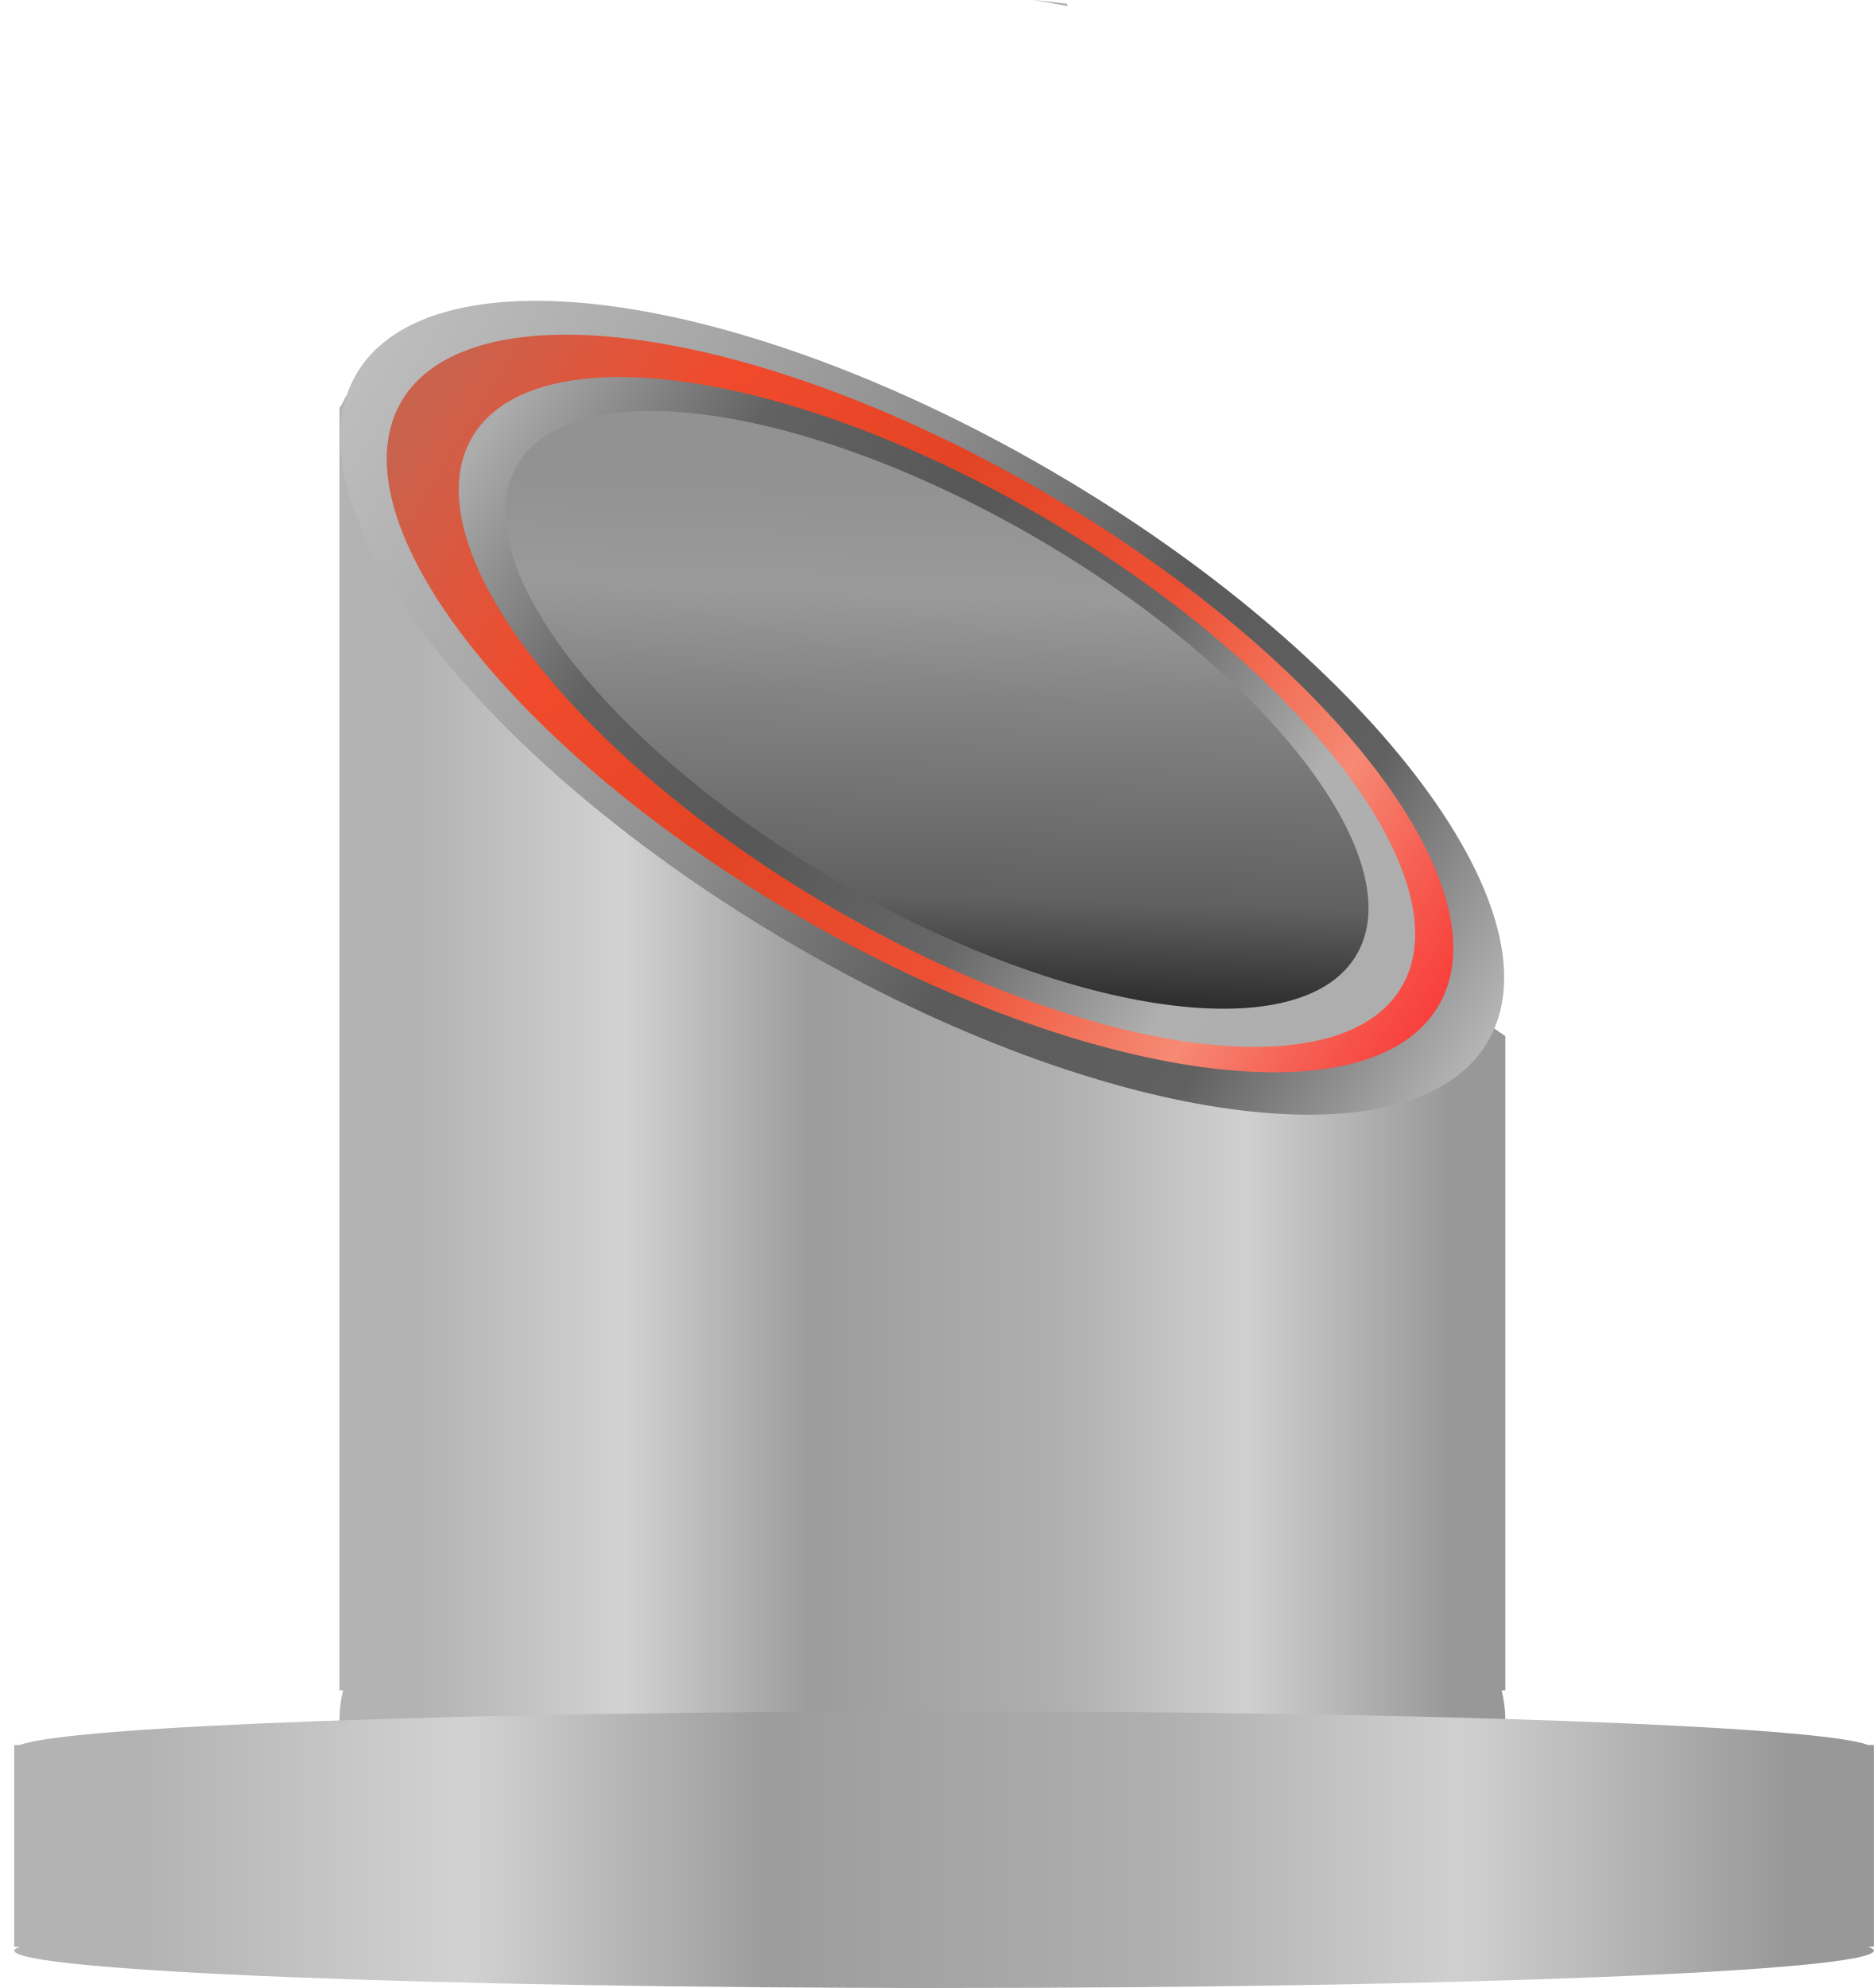
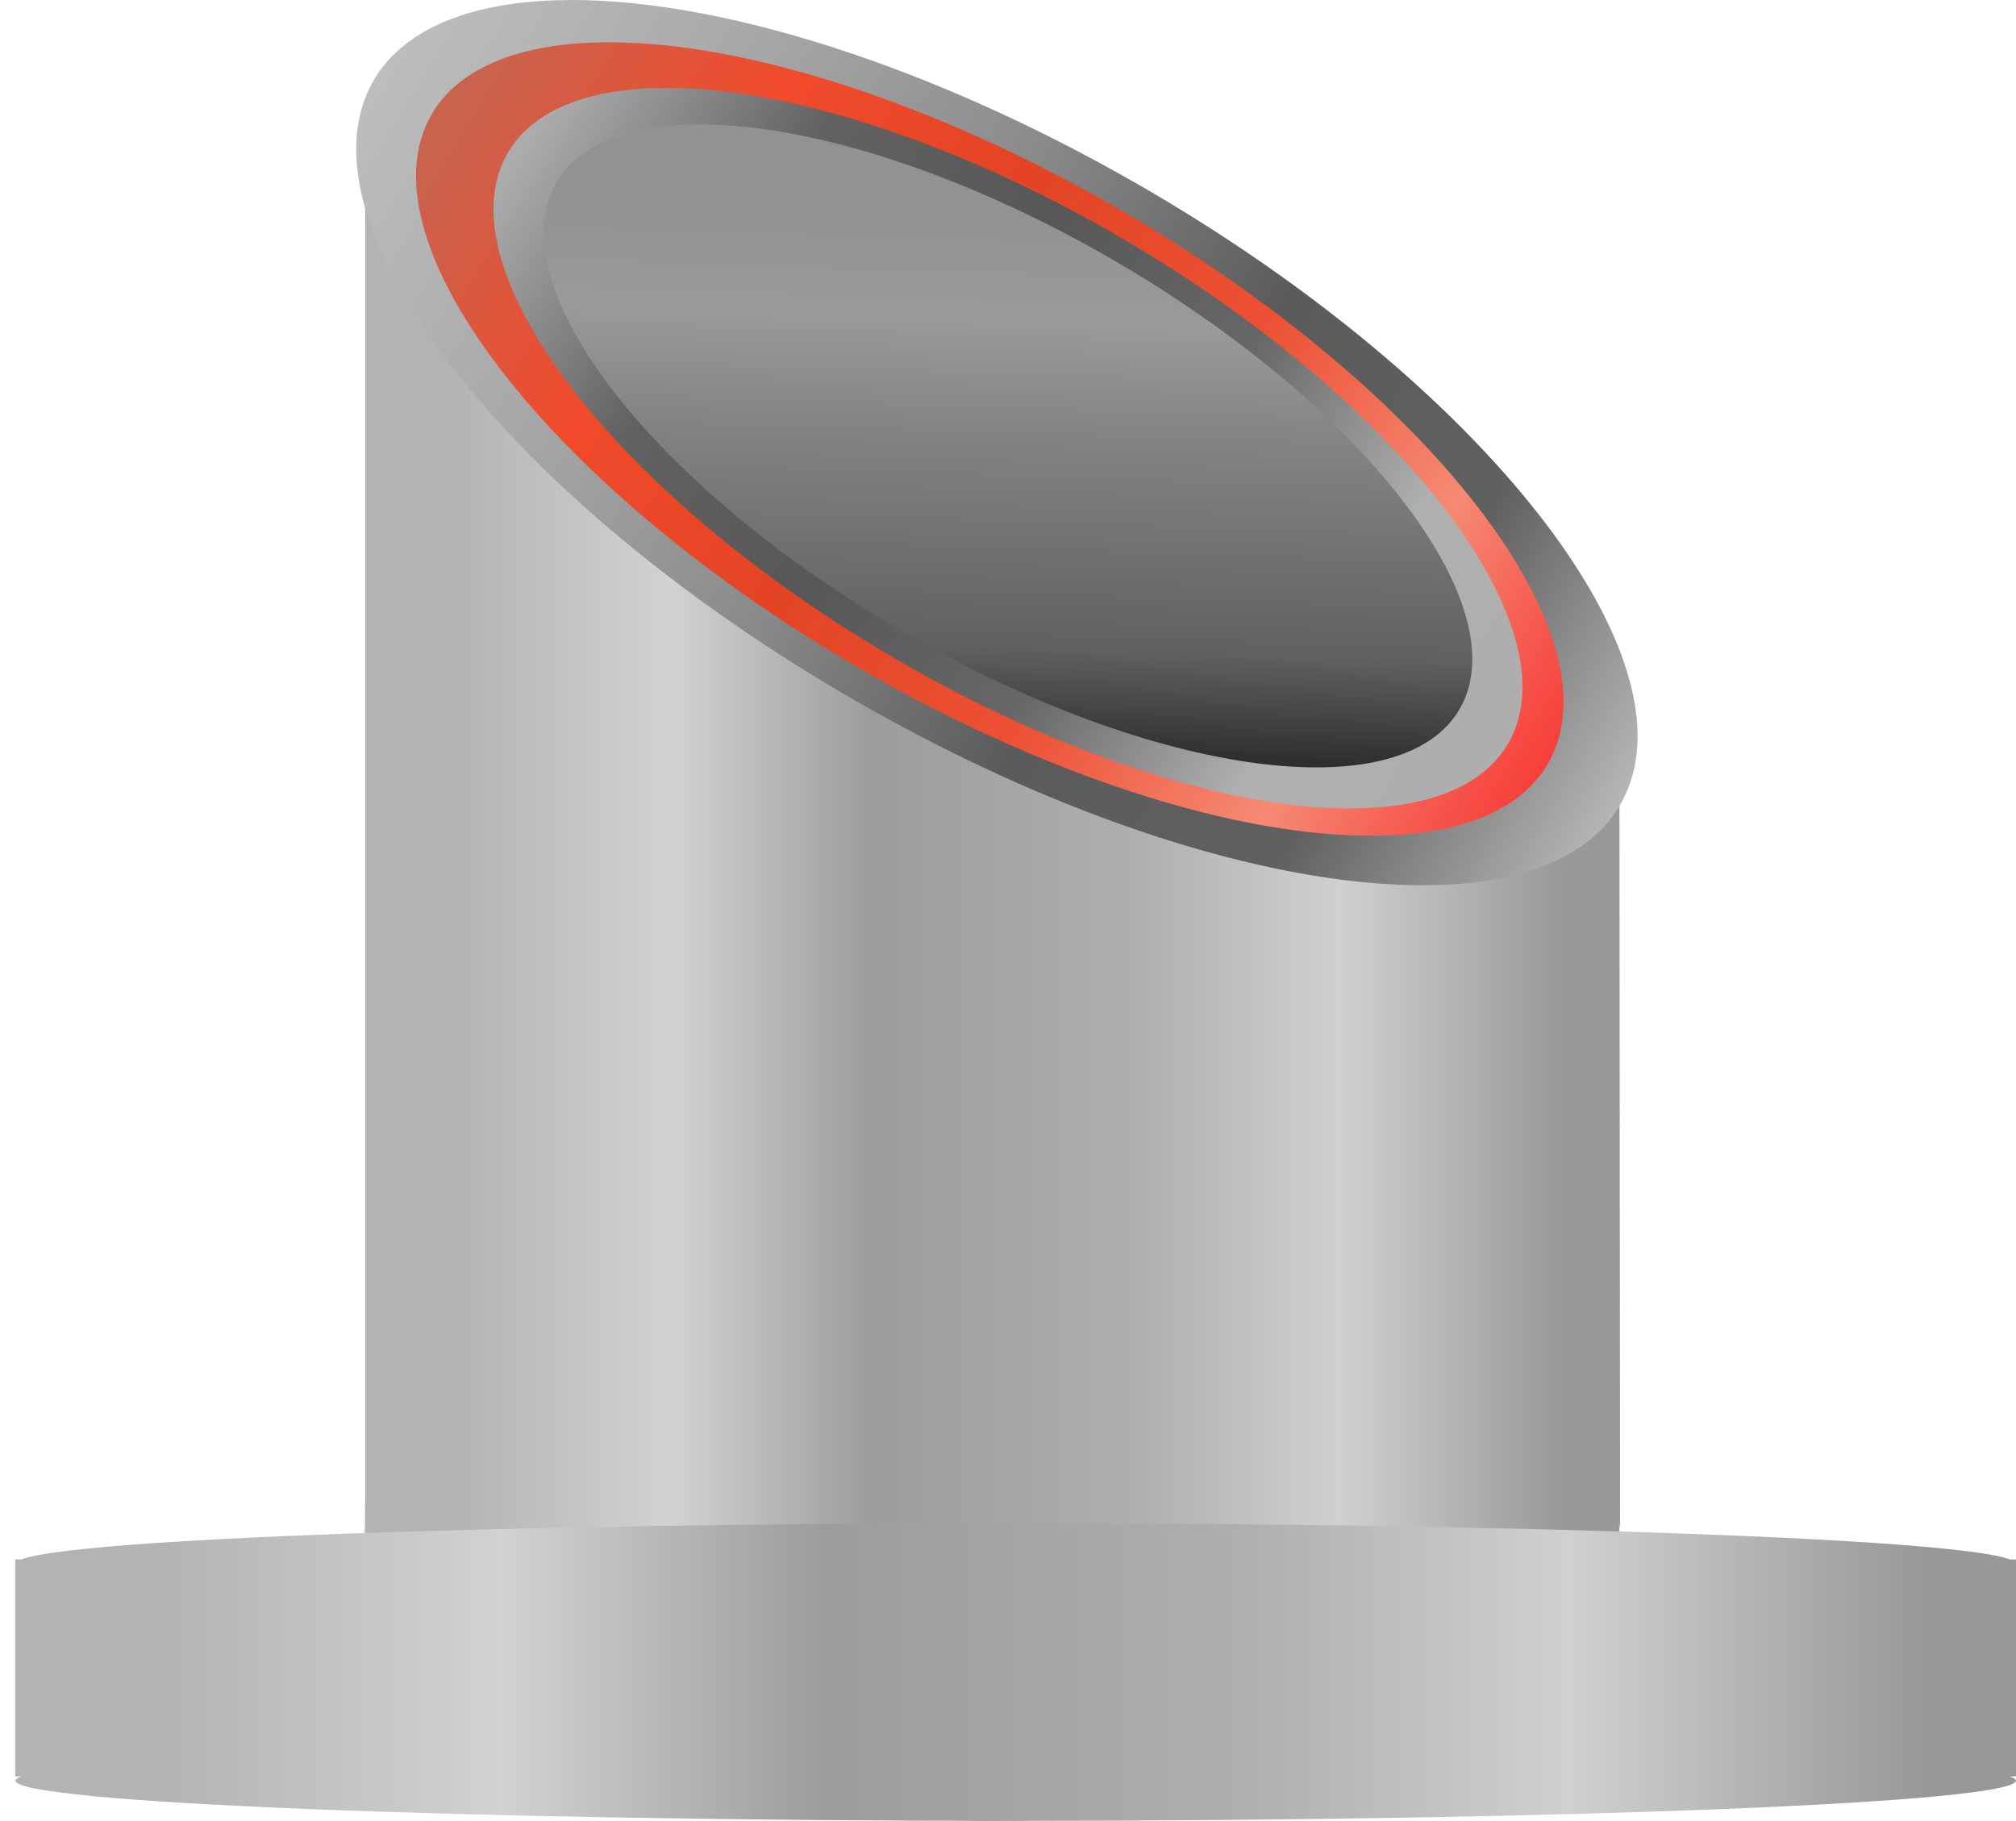
- <svg xmlns="http://www.w3.org/2000/svg" xmlns:xlink="http://www.w3.org/1999/xlink" width="45.783" height="48.563" viewBox="0 0 45.783 48.563" version="1.1" id="svg19266">
+ <svg xmlns="http://www.w3.org/2000/svg" xmlns:xlink="http://www.w3.org/1999/xlink" width="300" height="270.934" viewBox="0 0 300 270.934" version="1.1" id="svg19266">
  <defs id="defs19263">
    <linearGradient id="linearGradient29474">
      <stop style="stop-color:#929292;stop-opacity:1;" offset="0" id="stop29470" />
      <stop style="stop-color:#9a9a9a;stop-opacity:1;" offset="0.204" id="stop29478" />
      <stop style="stop-color:#848484;stop-opacity:1;" offset="0.4" id="stop29480" />
      <stop style="stop-color:#727272;stop-opacity:1;" offset="0.602" id="stop29482" />
      <stop style="stop-color:#606060;stop-opacity:1;" offset="0.796" id="stop29484" />
      <stop style="stop-color:#2b2b2b;stop-opacity:1;" offset="1" id="stop29472" />
    </linearGradient>
    <linearGradient id="linearGradient29458">
      <stop style="stop-color:#acacac;stop-opacity:1;" offset="0" id="stop29454" />
      <stop style="stop-color:#626262;stop-opacity:1;" offset="0.201" id="stop29462" />
      <stop style="stop-color:#575757;stop-opacity:1;" offset="0.4" id="stop29464" />
      <stop style="stop-color:#676767;stop-opacity:1;" offset="0.605" id="stop29466" />
      <stop style="stop-color:#b0b0b0;stop-opacity:1;" offset="0.799" id="stop29468" />
      <stop style="stop-color:#adadad;stop-opacity:1;" offset="1" id="stop29456" />
    </linearGradient>
    <linearGradient id="linearGradient29442">
      <stop style="stop-color:#bdbdbd;stop-opacity:1;" offset="0" id="stop29438" />
      <stop style="stop-color:#a8a8a8;stop-opacity:1;" offset="0.2" id="stop29446" />
      <stop style="stop-color:#8c8c8c;stop-opacity:1;" offset="0.4" id="stop29448" />
      <stop style="stop-color:#5b5b5b;stop-opacity:1;" offset="0.605" id="stop29450" />
      <stop style="stop-color:#606060;stop-opacity:1;" offset="0.799" id="stop29452" />
      <stop style="stop-color:#c0c0c0;stop-opacity:1;" offset="1" id="stop29440" />
    </linearGradient>
    <linearGradient id="linearGradient28700">
      <stop style="stop-color:#c9634e;stop-opacity:1;" offset="0" id="stop28696" />
      <stop style="stop-color:#f14a2c;stop-opacity:1;" offset="0.2" id="stop28704" />
      <stop style="stop-color:#e34424;stop-opacity:1;" offset="0.4" id="stop28706" />
      <stop style="stop-color:#ef4f32;stop-opacity:0.981;" offset="0.6" id="stop28708" />
      <stop style="stop-color:#f68a74;stop-opacity:1;" offset="0.799" id="stop28710" />
      <stop style="stop-color:#ff2525;stop-opacity:0.931;" offset="1" id="stop28698" />
    </linearGradient>
-     <linearGradient xlink:href="#linearGradient31314" id="linearGradient31318" x1="134.835" y1="185.429" x2="171.708" y2="185.429" gradientUnits="userSpaceOnUse" gradientTransform="matrix(1.241648,0,0,0.2234954,-151.5904,33.81643)" />
+     <linearGradient xlink:href="#linearGradient31314" id="linearGradient31318" x1="134.835" y1="185.429" x2="171.708" y2="185.429" gradientUnits="userSpaceOnUse" gradientTransform="matrix(8.136108,0,0,1.464491,-1081.205,21.84298)" />
    <linearGradient id="linearGradient31314">
      <stop style="stop-color:#b3b3b3;stop-opacity:1;" offset="0.077" id="stop31302" />
      <stop style="stop-color:#d2d2d2;stop-opacity:1;" offset="0.249" id="stop31304" />
      <stop style="stop-color:#9c9c9c;stop-opacity:1;" offset="0.41" id="stop31306" />
      <stop style="stop-color:#afafaf;stop-opacity:1;" offset="0.618" id="stop31308" />
      <stop style="stop-color:#d0d0d0;stop-opacity:1;" offset="0.779" id="stop31310" />
      <stop style="stop-color:#989898;stop-opacity:1;" offset="0.955" id="stop31312" />
    </linearGradient>
-     <linearGradient xlink:href="#linearGradient31314" id="linearGradient30439" gradientUnits="userSpaceOnUse" gradientTransform="matrix(0.7783846,0,0,1.610311,-81.05124,-244.3051)" x1="134.835" y1="185.429" x2="171.708" y2="185.429" />
-     <linearGradient xlink:href="#linearGradient28700" id="linearGradient28702" x1="26.192" y1="39.754" x2="51.866" y2="55.49" gradientUnits="userSpaceOnUse" />
-     <linearGradient xlink:href="#linearGradient29442" id="linearGradient29444" x1="40.406" y1="21.269" x2="73.111" y2="22.554" gradientUnits="userSpaceOnUse" gradientTransform="matrix(0.8639492,0.5035791,-0.4779765,0.8783726,0,0)" />
-     <linearGradient xlink:href="#linearGradient29458" id="linearGradient29460" x1="27.745" y1="40.582" x2="50.417" y2="55.283" gradientUnits="userSpaceOnUse" />
-     <linearGradient xlink:href="#linearGradient29474" id="linearGradient29476" x1="39.133" y1="42.031" x2="38.719" y2="54.558" gradientUnits="userSpaceOnUse" />
+     <linearGradient xlink:href="#linearGradient31314" id="linearGradient30439" gradientUnits="userSpaceOnUse" gradientTransform="matrix(5.100497,0,0,10.55184,-618.9852,-1800.595)" x1="134.835" y1="185.429" x2="171.708" y2="185.429" />
+     <linearGradient xlink:href="#linearGradient28700" id="linearGradient28702" x1="26.192" y1="39.754" x2="51.866" y2="55.49" gradientUnits="userSpaceOnUse" gradientTransform="matrix(6.552669,0,0,6.552669,-87.88327,-199.7449)" />
+     <linearGradient xlink:href="#linearGradient29442" id="linearGradient29444" x1="40.406" y1="21.269" x2="73.111" y2="22.554" gradientUnits="userSpaceOnUse" gradientTransform="matrix(5.792432,3.336261,-3.20464,5.819305,-92.99069,-203.3193)" />
+     <linearGradient xlink:href="#linearGradient29458" id="linearGradient29460" x1="27.745" y1="40.582" x2="50.417" y2="55.283" gradientUnits="userSpaceOnUse" gradientTransform="matrix(6.552669,0,0,6.552669,-87.88327,-199.7449)" />
+     <linearGradient xlink:href="#linearGradient29474" id="linearGradient29476" x1="39.133" y1="42.031" x2="38.719" y2="54.558" gradientUnits="userSpaceOnUse" gradientTransform="matrix(6.552669,0,0,6.552669,-87.88327,-199.7449)" />
  </defs>
-   <g id="salt" transform="translate(-15.82721,-30.07465)">
-     <path id="path30437" style="fill:url(#linearGradient30439);fill-opacity:1;stroke-width:1.059" d="m 41.066,30.075 c 0.077,0.013 0.155,0.024 0.232,0.037 0.203,0.036 0.407,0.073 0.609,0.113 -0.005,-0.02 -0.009,-0.04 -0.011,-0.06 A 14.242,6.593 0 0 0 41.066,30.075 Z m -15.109,8.264 c -0.013,0.008 -0.024,0.018 -0.037,0.027 -0.064,0.045 -0.129,0.09 -0.201,0.12 -0.165,0.084 -0.134,0.068 -0.115,0.059 v 5.48e-4 c 0.017,-0.008 0.034,-0.017 0.039,-0.019 -0.005,0.003 -0.018,0.009 -0.041,0.021 7.65e-4,-10e-4 8.82e-4,-0.001 0.002,-0.002 -0.01,0.005 -0.018,0.009 -0.027,0.014 H 25.576 c -0.06,0.054 -0.171,0.163 -0.098,0.077 -0.085,0.076 -0.191,0.139 -0.194,0.139 -0.075,0.055 -0.113,0.083 -0.136,0.1 -0.099,0.094 -0.204,0.177 -0.319,0.249 -0.039,0.023 -0.105,0.079 -0.137,0.111 -0.009,0.007 -0.015,0.012 -0.022,0.018 -0.011,0.016 -0.032,0.042 -0.07,0.085 -0.039,0.044 -0.077,0.089 -0.114,0.135 -0.013,0.014 -0.025,0.03 -0.039,0.043 -0.005,0.005 -0.009,0.008 -0.013,0.013 -0.001,0.002 -0.002,0.003 -0.003,0.004 -0.012,0.018 -0.038,0.056 -0.05,0.071 -0.001,0.002 -0.004,0.005 -0.005,0.007 -0.006,0.012 -0.013,0.023 -0.02,0.031 -0.032,0.055 -0.06,0.091 -0.083,0.121 -0.044,0.092 -0.115,0.232 -0.125,0.234 -0.009,0.014 -0.018,0.028 -0.027,0.042 v 31.327 h 0.088 a 14.242,6.593 0 0 0 -0.088,0.676 14.242,6.593 0 0 0 14.242,6.595 14.242,6.593 0 0 0 14.242,-6.595 14.242,6.593 0 0 0 -0.09,-0.676 h 0.09 V 55.386 c -0.195,-0.133 -0.391,-0.27 -0.575,-0.418 0.069,0.025 0.041,0.011 -0.113,-0.087 -0.029,-0.017 -0.059,-0.033 -0.088,-0.049 -0.204,-0.126 -0.335,-0.212 -0.615,-0.407 -0.149,-0.099 -0.287,-0.211 -0.446,-0.293 C 50.532,54.001 50.299,53.868 50.061,53.744 49.772,53.584 49.477,53.435 49.196,53.258 48.967,53.127 48.736,53 48.505,52.872 48.312,52.754 48.107,52.659 47.91,52.55 47.552,52.379 47.194,52.207 46.844,52.02 46.512,51.821 46.174,51.634 45.852,51.417 45.513,51.21 45.162,51.027 44.826,50.814 44.533,50.617 44.226,50.444 43.932,50.249 43.603,50.041 43.279,49.825 42.952,49.612 42.637,49.369 42.31,49.145 41.991,48.909 41.762,48.742 41.536,48.573 41.302,48.416 41.084,48.25 40.861,48.092 40.636,47.938 40.512,47.831 40.367,47.754 40.23,47.667 40.095,47.594 39.836,47.46 39.605,47.312 39.397,47.211 39.214,47.052 39.018,46.93 38.73,46.744 38.444,46.555 38.158,46.366 37.922,46.212 37.682,46.066 37.445,45.914 37.163,45.728 36.89,45.529 36.623,45.319 36.444,45.183 36.281,45.029 36.083,44.924 35.83,44.747 35.579,44.566 35.332,44.379 35.086,44.199 34.834,44.027 34.586,43.849 34.224,43.614 33.873,43.361 33.508,43.131 33.054,42.827 32.599,42.527 32.146,42.222 31.608,41.876 31.056,41.552 30.523,41.196 29.915,40.789 29.306,40.38 28.668,40.027 c -0.611,-0.345 -1.2,-0.729 -1.8,-1.095 -0.288,-0.191 -0.573,-0.389 -0.856,-0.588 -0.03,0.014 -0.056,0.021 -0.069,0.016 -0.003,3.12e-4 -0.006,7.84e-4 -0.009,0.001 0.007,-0.003 0.014,-0.007 0.02,-0.01 0.048,-0.038 -0.032,0.02 -0.019,0.005 0.006,-0.007 0.03,-0.023 0.022,-0.019 z m -0.38,0.22 c -0.008,0.004 0.032,-0.016 0.027,-0.014 0.017,-0.024 8.6e-5,-0.01 -0.027,0.014 z" />
-     <path id="path31294" style="fill:url(#linearGradient31318);fill-opacity:1;stroke-width:0.498" d="m 38.892,71.88 a 22.718,0.915 0 0 0 -22.578,0.821 H 16.174 v 0.094 4.833 h 0.14 a 22.718,0.915 0 0 0 -0.14,0.094 22.718,0.915 0 0 0 22.718,0.915 22.718,0.915 0 0 0 22.718,-0.915 22.718,0.915 0 0 0 -0.143,-0.094 h 0.143 v -4.833 -0.094 h -0.143 a 22.718,0.915 0 0 0 -22.575,-0.821 z m -23.065,0.915 0.347,4.974 z" />
-     <path id="path24268" style="fill:url(#linearGradient29444);fill-opacity:1;stroke-width:0.384;stroke-dasharray:0.192, 0.192" d="m 28.58,37.428 a 16.048,6.588 30.578 0 0 -4.087,1.855 16.048,6.588 30.578 0 0 10.713,13.87 16.048,6.588 30.578 0 0 17.014,2.291 A 16.048,6.588 30.578 0 0 41.507,41.573 16.048,6.588 30.578 0 0 28.58,37.428 Z" />
-     <path id="path25060" style="fill:url(#linearGradient28702);fill-opacity:1;stroke-width:0.35;stroke-dasharray:0.175, 0.175" d="M 29.347,38.255 A 14.663,5.987 30.194 0 0 25.602,39.936 14.663,5.987 30.194 0 0 35.418,52.507 14.663,5.987 30.194 0 0 51.007,54.583 14.663,5.987 30.194 0 0 41.191,42.012 14.663,5.987 30.194 0 0 29.347,38.255 Z" />
-     <path id="path25788" style="fill:url(#linearGradient29460);fill-opacity:1;stroke-width:0.316;stroke-dasharray:0.158, 0.158" d="m 30.686,39.29 a 13.191,5.419 30.637 0 0 -3.358,1.526 13.191,5.419 30.637 0 0 8.802,11.415 13.191,5.419 30.637 0 0 13.979,1.885 13.191,5.419 30.637 0 0 -8.802,-11.415 13.191,5.419 30.637 0 0 -10.621,-3.412 z" />
-     <path id="path27968" style="fill:url(#linearGradient29476);fill-opacity:1;stroke-width:0.283;stroke-dasharray:0.142, 0.142" d="m 31.469,40.118 a 11.871,4.85 30.243 0 0 -3.031,1.362 11.871,4.85 30.243 0 0 7.944,10.187 11.871,4.85 30.243 0 0 12.616,1.682 11.871,4.85 30.243 0 0 -7.944,-10.187 11.871,4.85 30.243 0 0 -9.586,-3.045 z" />
+   <g id="salt" transform="translate(-15.82721,-44.60755)">
+     <path id="path30437" style="fill:url(#linearGradient30439);fill-opacity:1;stroke-width:6.942" d="m 82.201,51.473 c -0.086,0.05 -0.16,0.119 -0.24,0.18 -0.419,0.296 -0.847,0.591 -1.317,0.783 -1.081,0.548 -0.876,0.445 -0.755,0.384 v 0.004 c 0.108,-0.054 0.224,-0.11 0.257,-0.126 -0.033,0.018 -0.115,0.062 -0.267,0.14 0.005,-0.007 0.006,-0.009 0.011,-0.014 -0.066,0.033 -0.115,0.058 -0.179,0.09 h -0.004 c -0.395,0.353 -1.12,1.067 -0.64,0.503 -0.558,0.498 -1.254,0.908 -1.273,0.913 -0.489,0.364 -0.738,0.545 -0.891,0.654 -0.649,0.616 -1.34,1.157 -2.089,1.631 -0.256,0.148 -0.687,0.517 -0.901,0.729 -0.056,0.046 -0.098,0.08 -0.142,0.115 -0.074,0.102 -0.211,0.273 -0.461,0.557 -0.258,0.288 -0.506,0.584 -0.748,0.887 -0.085,0.095 -0.163,0.196 -0.254,0.284 -0.035,0.033 -0.057,0.054 -0.088,0.083 -0.009,0.011 -0.012,0.018 -0.02,0.028 -0.08,0.118 -0.246,0.364 -0.325,0.467 -0.008,0.011 -0.024,0.033 -0.034,0.047 -0.037,0.079 -0.082,0.153 -0.132,0.205 -0.21,0.359 -0.396,0.598 -0.545,0.794 -0.291,0.603 -0.754,1.522 -0.819,1.534 -0.06,0.092 -0.12,0.184 -0.179,0.277 V 267.898 l -0.035,4.48 c -0.356,1.471 0.063,-1.531 0.035,-0.051 -0.012,23.864 41.774,43.213 93.323,43.212 51.549,9e-5 93.335,-19.348 93.323,-43.212 -0.032,-1.48 -0.229,-2.959 -0.589,-4.43 l 0.691,4.277 -0.102,-108.995 c -1.278,-0.873 -2.564,-1.767 -3.765,-2.738 0.451,0.166 0.269,0.072 -0.738,-0.571 -0.192,-0.109 -0.387,-0.216 -0.579,-0.323 -1.337,-0.828 -2.193,-1.39 -4.03,-2.669 -0.977,-0.645 -1.883,-1.381 -2.922,-1.918 -1.538,-0.853 -3.068,-1.722 -4.626,-2.536 -1.894,-1.049 -3.827,-2.029 -5.665,-3.183 -1.505,-0.861 -3.019,-1.691 -4.531,-2.533 -1.263,-0.773 -2.608,-1.394 -3.901,-2.109 -2.346,-1.122 -4.687,-2.247 -6.986,-3.474 -2.172,-1.303 -4.388,-2.531 -6.495,-3.948 -2.223,-1.356 -4.525,-2.555 -6.725,-3.956 -1.919,-1.288 -3.931,-2.419 -5.858,-3.697 -2.154,-1.369 -4.282,-2.78 -6.42,-4.178 -2.064,-1.592 -4.21,-3.056 -6.302,-4.606 -1.499,-1.091 -2.978,-2.2 -4.514,-3.23 -1.426,-1.088 -2.886,-2.123 -4.361,-3.133 -0.814,-0.704 -1.763,-1.208 -2.662,-1.775 -0.883,-0.477 -2.584,-1.359 -4.097,-2.328 -1.365,-0.659 -2.56,-1.7 -3.847,-2.5 -1.887,-1.221 -3.759,-2.459 -5.635,-3.7 -1.547,-1.005 -3.121,-1.961 -4.673,-2.957 -1.847,-1.224 -3.636,-2.528 -5.387,-3.902 -1.168,-0.888 -2.237,-1.897 -3.535,-2.587 -1.659,-1.163 -3.306,-2.345 -4.924,-3.571 -1.611,-1.183 -3.261,-2.309 -4.886,-3.471 -2.37,-1.544 -4.674,-3.204 -7.067,-4.71 -2.971,-1.988 -5.952,-3.957 -8.919,-5.953 -3.529,-2.27 -7.142,-4.394 -10.636,-6.725 -3.987,-2.669 -7.974,-5.344 -12.16,-7.656 -4.004,-2.263 -7.866,-4.776 -11.797,-7.175 -1.888,-1.254 -3.752,-2.547 -5.608,-3.855 -0.2,0.09 -0.365,0.139 -0.454,0.108 -0.018,0.002 -0.039,0.005 -0.058,0.007 0.043,-0.022 0.089,-0.046 0.132,-0.068 0.313,-0.25 -0.209,0.133 -0.122,0.036 0.043,-0.047 0.196,-0.153 0.142,-0.122 z M 79.709,52.914 c -0.054,0.027 0.208,-0.108 0.179,-0.093 0.113,-0.155 5.63e-4,-0.067 -0.179,0.093 z" />
+     <path id="path31294" style="fill:url(#linearGradient31318);fill-opacity:1;stroke-width:3.266" d="m 166.963,271.263 a 148.865,5.996 0 0 0 -147.944,5.381 h -0.918 v 0.615 31.671 h 0.918 a 148.865,5.996 0 0 0 -0.918,0.615 148.865,5.996 0 0 0 148.863,5.998 148.865,5.996 0 0 0 148.863,-5.998 148.865,5.996 0 0 0 -0.937,-0.615 h 0.937 v -31.671 -0.615 h -0.937 A 148.865,5.996 0 0 0 166.963,271.263 Z m -151.136,5.995 2.272,32.596 z" />
+     <path id="path24268" style="fill:url(#linearGradient29444);fill-opacity:1;stroke-width:2.56;stroke-dasharray:1.28, 1.28" d="M 98.624,44.643 A 107.269,43.779 30.16 0 0 71.222,56.93 107.269,43.779 30.16 0 0 143.049,148.823 107.269,43.779 30.16 0 0 257.124,164 107.269,43.779 30.16 0 0 185.297,72.107 107.269,43.779 30.16 0 0 98.624,44.643 Z" />
+     <path id="path25060" style="fill:url(#linearGradient28702);fill-opacity:1;stroke-width:2.293;stroke-dasharray:1.147, 1.147" d="M 104.415,50.93 A 96.083,39.232 30.194 0 0 79.876,61.944 96.083,39.232 30.194 0 0 144.197,144.314 96.083,39.232 30.194 0 0 246.351,157.918 96.083,39.232 30.194 0 0 182.031,75.548 96.083,39.232 30.194 0 0 104.415,50.93 Z" />
+     <path id="path25788" style="fill:url(#linearGradient29460);fill-opacity:1;stroke-width:2.069;stroke-dasharray:1.035, 1.035" d="M 113.193,57.711 A 86.435,35.511 30.637 0 0 91.19,67.712 86.435,35.511 30.637 0 0 148.865,142.51 86.435,35.511 30.637 0 0 240.465,154.863 86.435,35.511 30.637 0 0 182.79,80.066 86.435,35.511 30.637 0 0 113.193,57.711 Z" />
+     <path id="path27968" style="fill:url(#linearGradient29476);fill-opacity:1;stroke-width:1.857;stroke-dasharray:0.929, 0.929" d="m 118.324,63.135 a 77.784,31.783 30.243 0 0 -19.858,8.926 77.784,31.783 30.243 0 0 52.053,66.752 77.784,31.783 30.243 0 0 82.67,11.025 77.784,31.783 30.243 0 0 -52.053,-66.752 77.784,31.783 30.243 0 0 -62.812,-19.95 z" />
  </g>
</svg>
